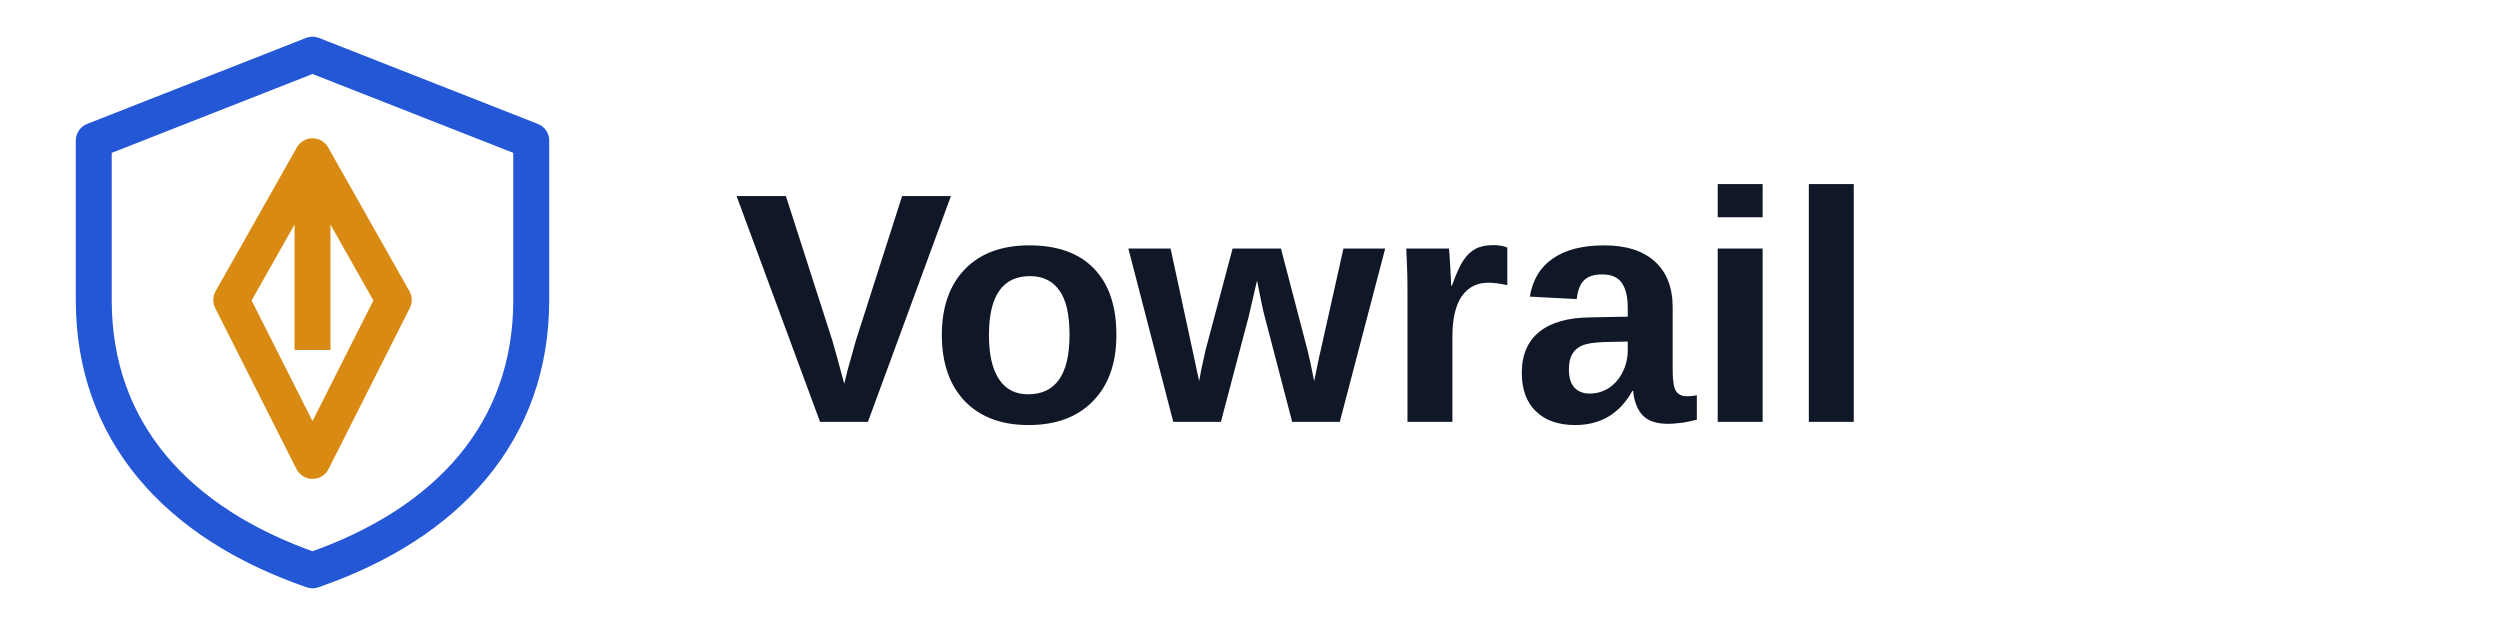
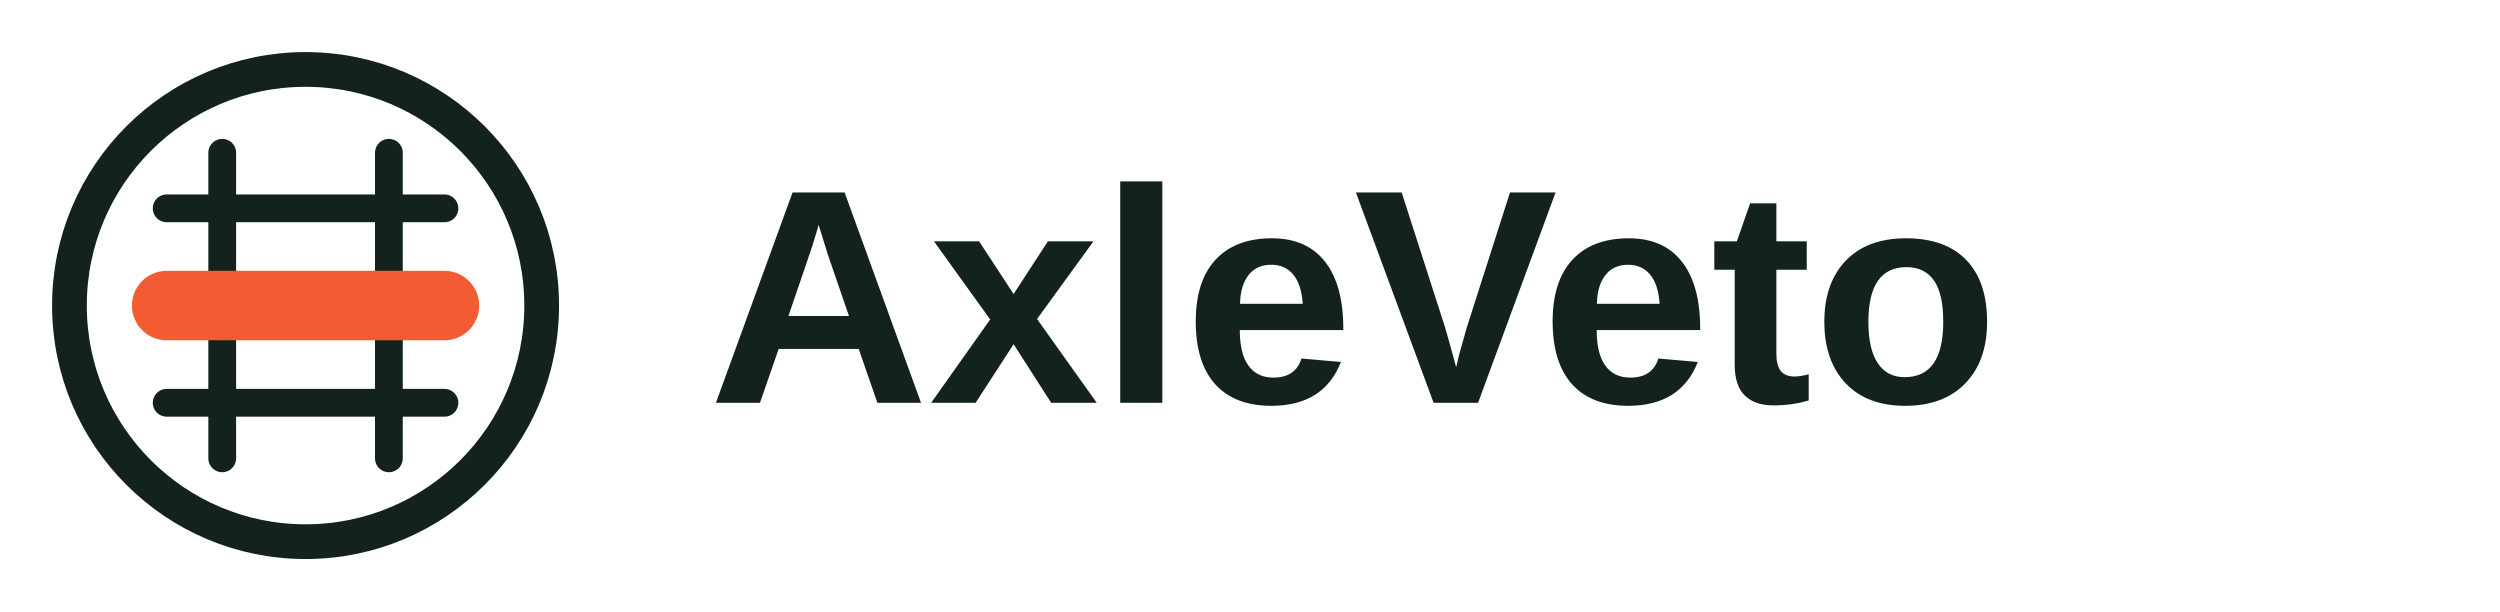
- <svg xmlns="http://www.w3.org/2000/svg" viewBox="0 0 160 40">
-   <g fill="none" stroke-linejoin="round">
-     <path stroke="#2457d6" stroke-width="2.3" d="M20 3.5 34 9v10.2c0 8.4-5.3 14.3-14 17.3C11.3 33.5 6 27.6 6 19.2V9l14-5.5Z" />
-     <path stroke="#d88a12" stroke-width="2.3" d="m20 10 5.2 9.2L20 29.5l-5.2-10.3L20 10Zm0 0v12.4" />
+ <svg xmlns="http://www.w3.org/2000/svg" viewBox="0 0 180 44">
+   <g fill="none" stroke-linecap="round">
+     <circle cx="22" cy="22" r="17" stroke="#14221d" stroke-width="2.5" />
+     <path d="M12 15h20M12 29h20M16 11v22M28 11v22" stroke="#14221d" stroke-width="2" />
+     <path d="M12 22h20" stroke="#f35b32" stroke-width="5" />
  </g>
-   <text x="47" y="27" fill="#101828" font-family="Arial,sans-serif" font-size="21" font-weight="700">Vowrail</text>
+   <text x="51" y="29" fill="#14221d" font-family="Arial,sans-serif" font-size="22" font-weight="700">AxleVeto</text>
</svg>
